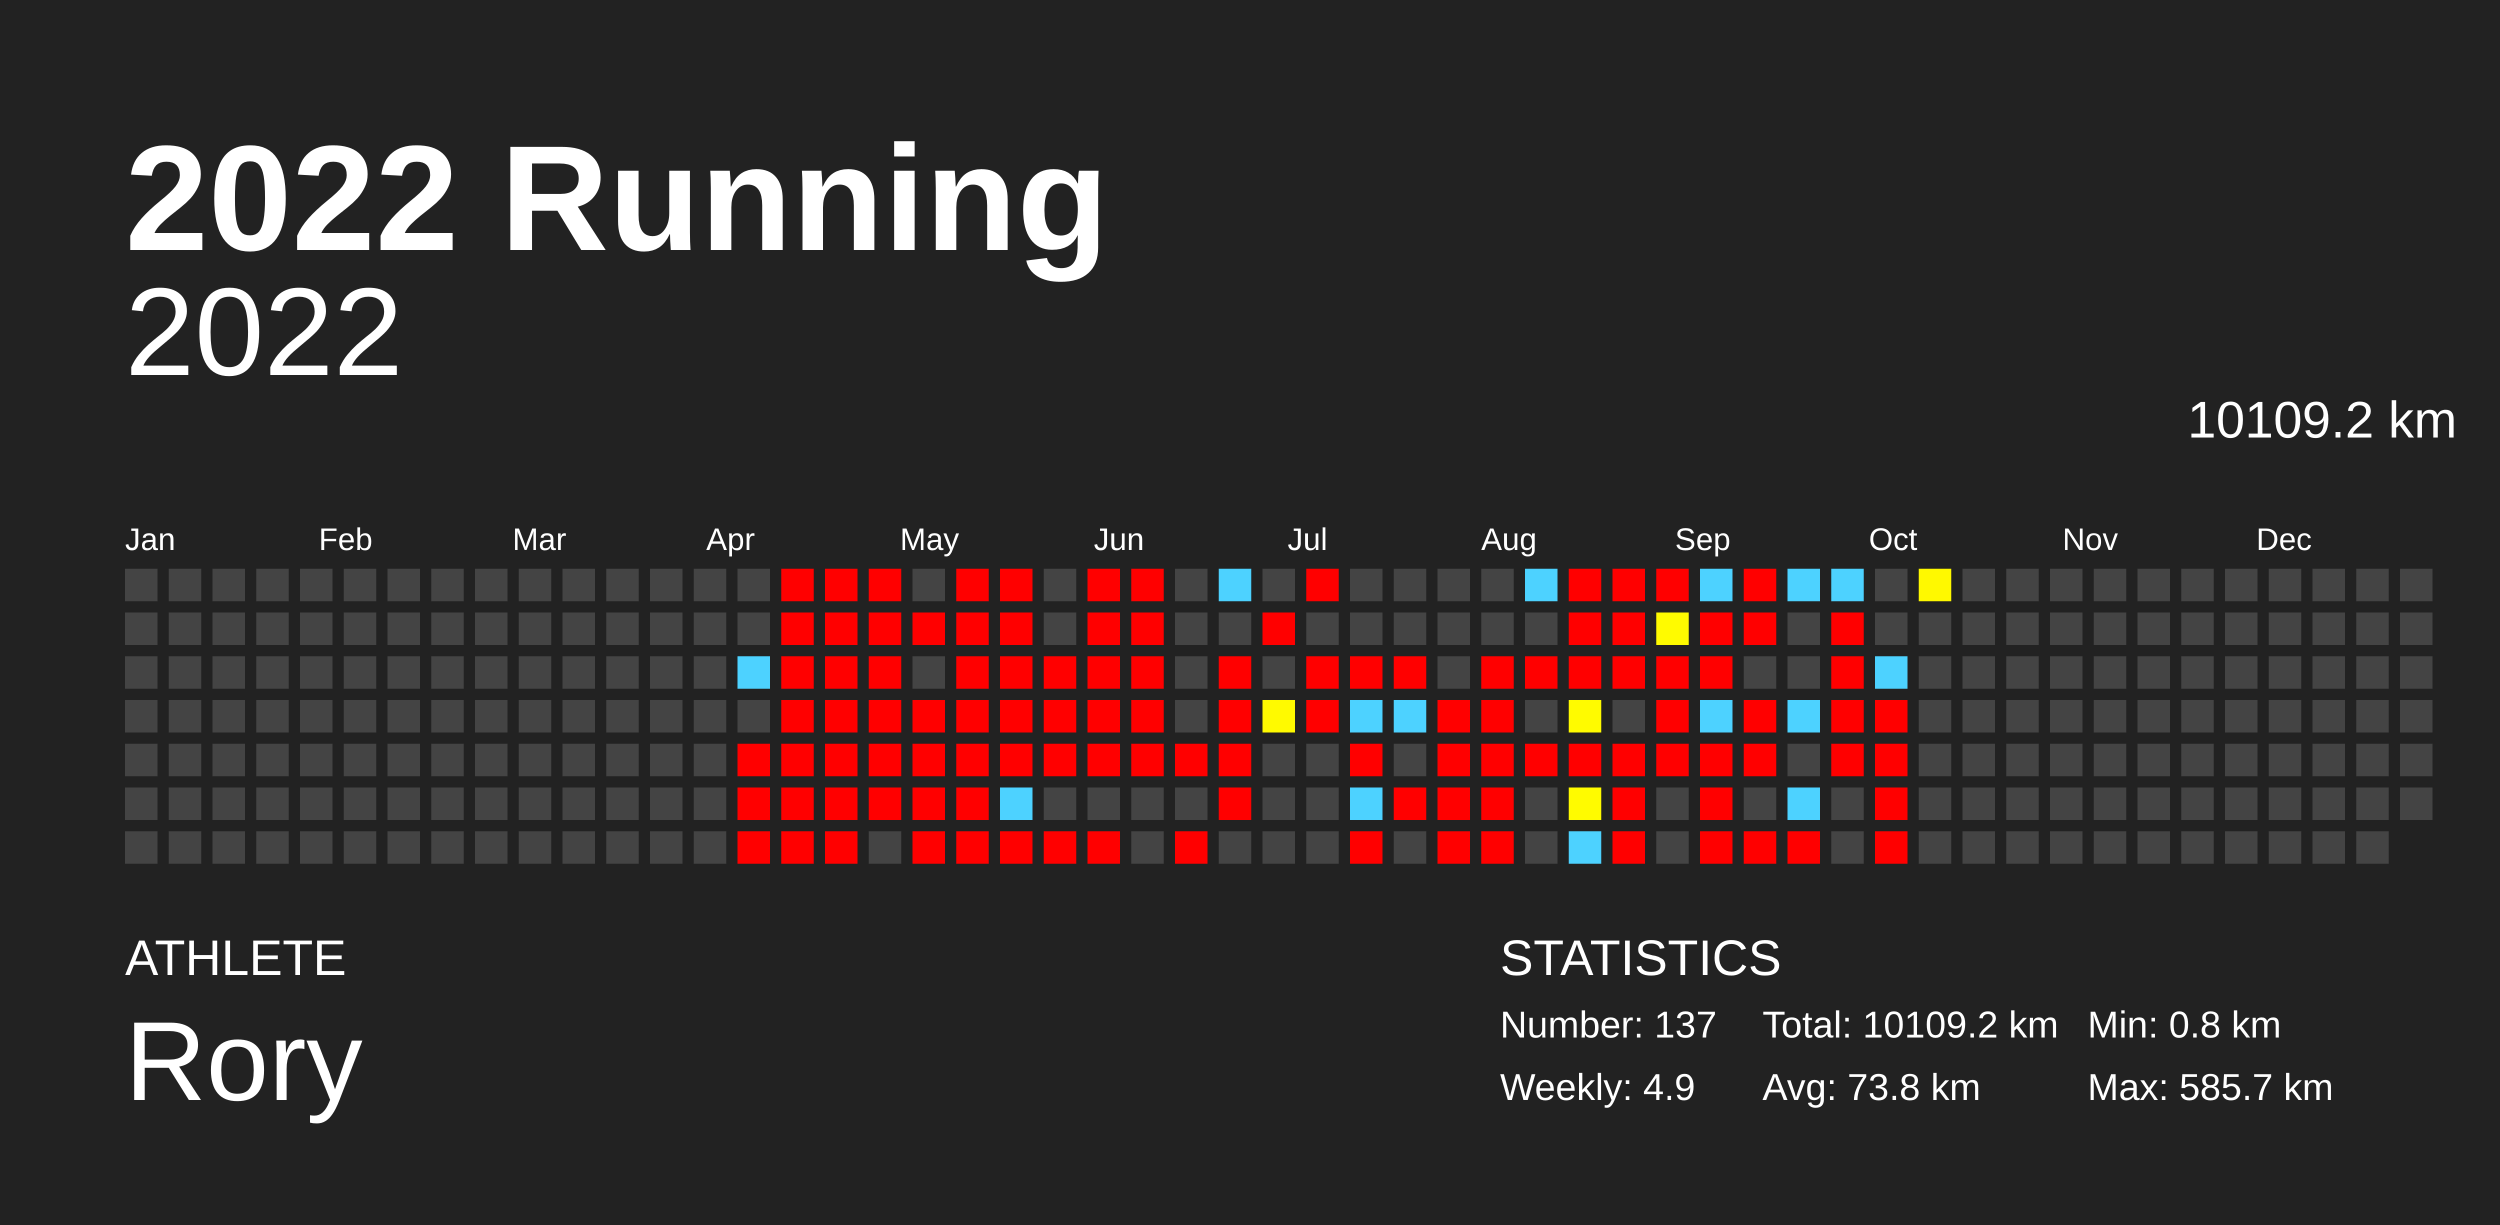
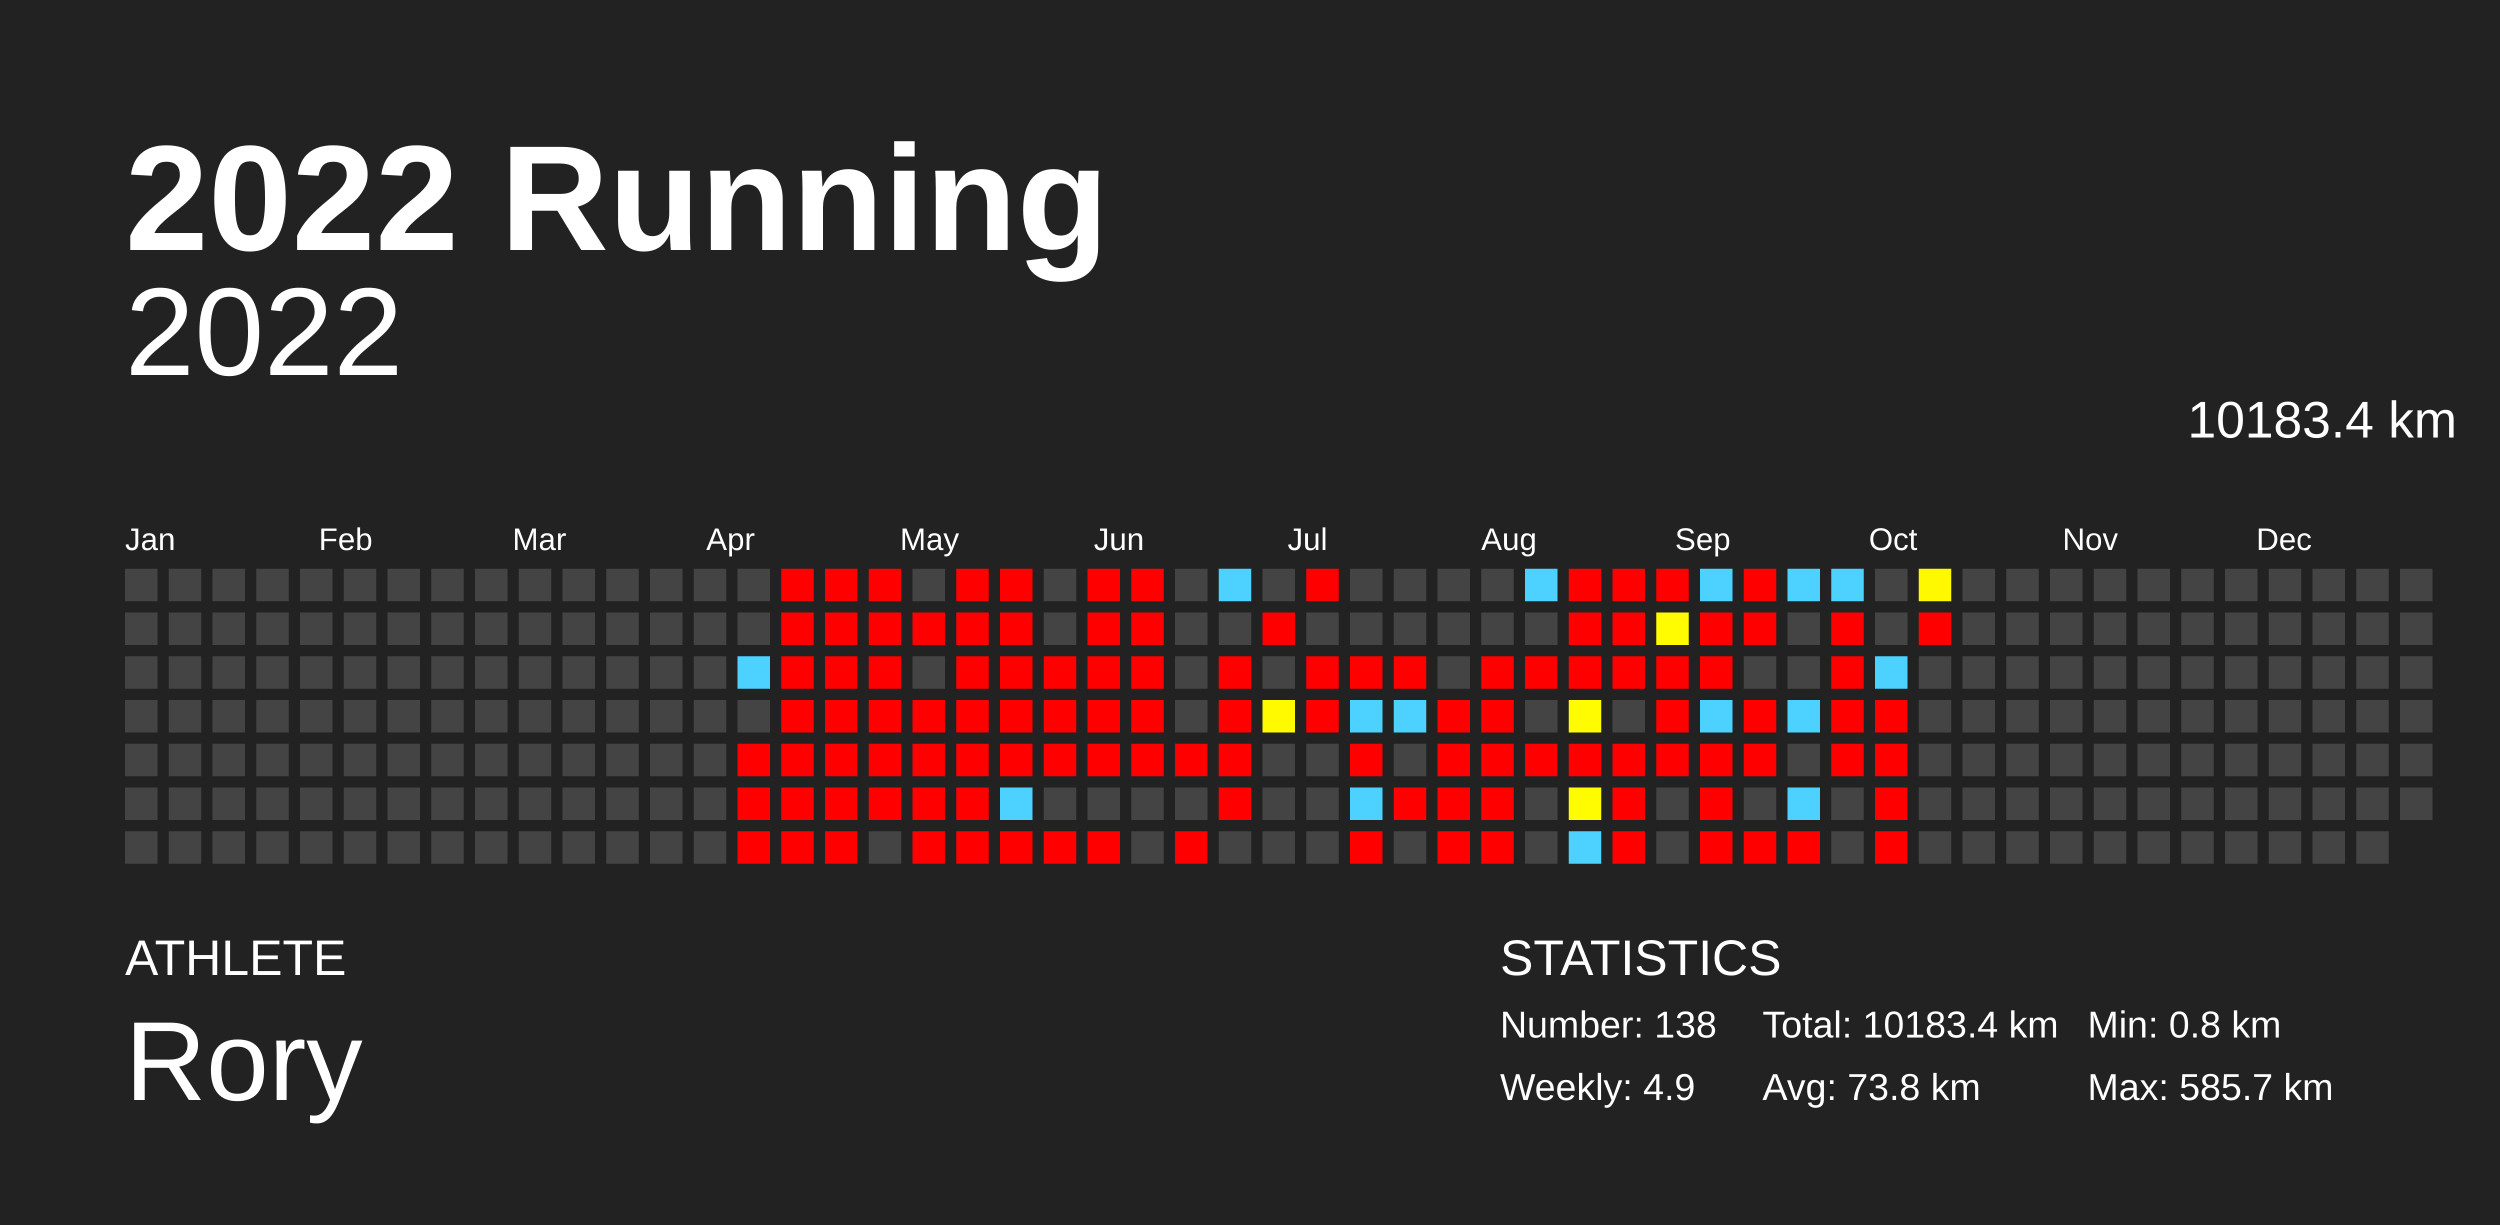
<svg xmlns="http://www.w3.org/2000/svg" baseProfile="full" height="98mm" version="1.1" viewBox="0,0,200,98" width="200mm">
  <defs />
  <rect fill="#222222" height="98" width="200" x="0" y="0" />
  <text fill="#FFFFFF" style="font-size:12px; font-family:Arial; font-weight:bold;" x="10" y="20">2022 Running</text>
  <text fill="#FFFFFF" style="font-size:4px; font-family:Arial" x="10" y="78">ATHLETE</text>
  <text fill="#FFFFFF" style="font-size:9px; font-family:Arial" x="10" y="88">Rory</text>
  <text fill="#FFFFFF" style="font-size:4px; font-family:Arial" x="120" y="78">STATISTICS</text>
-   <text fill="#FFFFFF" style="font-size:3px; font-family:Arial" x="120" y="83">Number: 137</text>
+   <text fill="#FFFFFF" style="font-size:3px; font-family:Arial" x="120" y="83">Number: 138</text>
  <text fill="#FFFFFF" style="font-size:3px; font-family:Arial" x="120" y="88">Weekly: 4.9</text>
-   <text fill="#FFFFFF" style="font-size:3px; font-family:Arial" x="141" y="83">Total: 10109.2 km</text>
+   <text fill="#FFFFFF" style="font-size:3px; font-family:Arial" x="141" y="83">Total: 10183.4 km</text>
  <text fill="#FFFFFF" style="font-size:3px; font-family:Arial" x="141" y="88">Avg: 73.8 km</text>
  <text fill="#FFFFFF" style="font-size:3px; font-family:Arial" x="167" y="83">Min: 0.8 km</text>
  <text fill="#FFFFFF" style="font-size:3px; font-family:Arial" x="167" y="88">Max: 585.7 km</text>
  <text alignment-baseline="hanging" fill="#FFFFFF" style="font-size:10.0px; font-family:Arial;" x="10" y="30">2022</text>
-   <text alignment-baseline="hanging" fill="#FFFFFF" style="font-size:4.125px; font-family:Arial;" x="175" y="35">10109.2 km</text>
+   <text alignment-baseline="hanging" fill="#FFFFFF" style="font-size:4.125px; font-family:Arial;" x="175" y="35">10183.4 km</text>
  <text fill="#FFFFFF" style="font-size:2.5px; font-family:Arial" x="10.0" y="44">Jan</text>
  <text fill="#FFFFFF" style="font-size:2.5px; font-family:Arial" x="25.5" y="44">Feb</text>
  <text fill="#FFFFFF" style="font-size:2.5px; font-family:Arial" x="41.0" y="44">Mar</text>
  <text fill="#FFFFFF" style="font-size:2.5px; font-family:Arial" x="56.5" y="44">Apr</text>
  <text fill="#FFFFFF" style="font-size:2.5px; font-family:Arial" x="72.0" y="44">May</text>
  <text fill="#FFFFFF" style="font-size:2.5px; font-family:Arial" x="87.5" y="44">Jun</text>
  <text fill="#FFFFFF" style="font-size:2.5px; font-family:Arial" x="103.0" y="44">Jul</text>
  <text fill="#FFFFFF" style="font-size:2.5px; font-family:Arial" x="118.5" y="44">Aug</text>
  <text fill="#FFFFFF" style="font-size:2.5px; font-family:Arial" x="134.0" y="44">Sep</text>
  <text fill="#FFFFFF" style="font-size:2.5px; font-family:Arial" x="149.5" y="44">Oct</text>
  <text fill="#FFFFFF" style="font-size:2.5px; font-family:Arial" x="165.0" y="44">Nov</text>
  <text fill="#FFFFFF" style="font-size:2.5px; font-family:Arial" x="180.5" y="44">Dec</text>
  <rect fill="#444444" height="2.6" width="2.6" x="10.0" y="45.5" />
  <rect fill="#444444" height="2.6" width="2.6" x="10.0" y="49.0" />
  <rect fill="#444444" height="2.6" width="2.6" x="10.0" y="52.5" />
  <rect fill="#444444" height="2.6" width="2.6" x="10.0" y="56.0" />
  <rect fill="#444444" height="2.6" width="2.6" x="10.0" y="59.5" />
  <rect fill="#444444" height="2.6" width="2.6" x="10.0" y="63.0" />
  <rect fill="#444444" height="2.6" width="2.6" x="10.0" y="66.5" />
  <rect fill="#444444" height="2.6" width="2.6" x="13.5" y="45.5" />
  <rect fill="#444444" height="2.6" width="2.6" x="13.5" y="49.0" />
  <rect fill="#444444" height="2.6" width="2.6" x="13.5" y="52.5" />
  <rect fill="#444444" height="2.6" width="2.6" x="13.5" y="56.0" />
  <rect fill="#444444" height="2.6" width="2.6" x="13.5" y="59.5" />
  <rect fill="#444444" height="2.6" width="2.6" x="13.5" y="63.0" />
  <rect fill="#444444" height="2.6" width="2.6" x="13.5" y="66.5" />
  <rect fill="#444444" height="2.6" width="2.6" x="17.0" y="45.5" />
  <rect fill="#444444" height="2.6" width="2.6" x="17.0" y="49.0" />
  <rect fill="#444444" height="2.6" width="2.6" x="17.0" y="52.5" />
  <rect fill="#444444" height="2.6" width="2.6" x="17.0" y="56.0" />
  <rect fill="#444444" height="2.6" width="2.6" x="17.0" y="59.5" />
  <rect fill="#444444" height="2.6" width="2.6" x="17.0" y="63.0" />
  <rect fill="#444444" height="2.6" width="2.6" x="17.0" y="66.5" />
  <rect fill="#444444" height="2.6" width="2.6" x="20.5" y="45.5" />
  <rect fill="#444444" height="2.6" width="2.6" x="20.5" y="49.0" />
  <rect fill="#444444" height="2.6" width="2.6" x="20.5" y="52.5" />
  <rect fill="#444444" height="2.6" width="2.6" x="20.5" y="56.0" />
  <rect fill="#444444" height="2.6" width="2.6" x="20.5" y="59.5" />
  <rect fill="#444444" height="2.6" width="2.6" x="20.5" y="63.0" />
  <rect fill="#444444" height="2.6" width="2.6" x="20.5" y="66.5" />
  <rect fill="#444444" height="2.6" width="2.6" x="24.0" y="45.5" />
  <rect fill="#444444" height="2.6" width="2.6" x="24.0" y="49.0" />
  <rect fill="#444444" height="2.6" width="2.6" x="24.0" y="52.5" />
  <rect fill="#444444" height="2.6" width="2.6" x="24.0" y="56.0" />
  <rect fill="#444444" height="2.6" width="2.6" x="24.0" y="59.5" />
  <rect fill="#444444" height="2.6" width="2.6" x="24.0" y="63.0" />
  <rect fill="#444444" height="2.6" width="2.6" x="24.0" y="66.5" />
  <rect fill="#444444" height="2.6" width="2.6" x="27.5" y="45.5" />
  <rect fill="#444444" height="2.6" width="2.6" x="27.5" y="49.0" />
  <rect fill="#444444" height="2.6" width="2.6" x="27.5" y="52.5" />
  <rect fill="#444444" height="2.6" width="2.6" x="27.5" y="56.0" />
  <rect fill="#444444" height="2.6" width="2.6" x="27.5" y="59.5" />
  <rect fill="#444444" height="2.6" width="2.6" x="27.5" y="63.0" />
  <rect fill="#444444" height="2.6" width="2.6" x="27.5" y="66.5" />
  <rect fill="#444444" height="2.6" width="2.6" x="31.0" y="45.5" />
  <rect fill="#444444" height="2.6" width="2.6" x="31.0" y="49.0" />
  <rect fill="#444444" height="2.6" width="2.6" x="31.0" y="52.5" />
  <rect fill="#444444" height="2.6" width="2.6" x="31.0" y="56.0" />
  <rect fill="#444444" height="2.6" width="2.6" x="31.0" y="59.5" />
  <rect fill="#444444" height="2.6" width="2.6" x="31.0" y="63.0" />
  <rect fill="#444444" height="2.6" width="2.6" x="31.0" y="66.5" />
  <rect fill="#444444" height="2.6" width="2.6" x="34.5" y="45.5" />
  <rect fill="#444444" height="2.6" width="2.6" x="34.5" y="49.0" />
  <rect fill="#444444" height="2.6" width="2.6" x="34.5" y="52.5" />
  <rect fill="#444444" height="2.6" width="2.6" x="34.5" y="56.0" />
  <rect fill="#444444" height="2.6" width="2.6" x="34.5" y="59.5" />
  <rect fill="#444444" height="2.6" width="2.6" x="34.5" y="63.0" />
  <rect fill="#444444" height="2.6" width="2.6" x="34.5" y="66.5" />
  <rect fill="#444444" height="2.6" width="2.6" x="38.0" y="45.5" />
  <rect fill="#444444" height="2.6" width="2.6" x="38.0" y="49.0" />
  <rect fill="#444444" height="2.6" width="2.6" x="38.0" y="52.5" />
  <rect fill="#444444" height="2.6" width="2.6" x="38.0" y="56.0" />
  <rect fill="#444444" height="2.6" width="2.6" x="38.0" y="59.5" />
  <rect fill="#444444" height="2.6" width="2.6" x="38.0" y="63.0" />
  <rect fill="#444444" height="2.6" width="2.6" x="38.0" y="66.5" />
  <rect fill="#444444" height="2.6" width="2.6" x="41.5" y="45.5" />
  <rect fill="#444444" height="2.6" width="2.6" x="41.5" y="49.0" />
  <rect fill="#444444" height="2.6" width="2.6" x="41.5" y="52.5" />
  <rect fill="#444444" height="2.6" width="2.6" x="41.5" y="56.0" />
  <rect fill="#444444" height="2.6" width="2.6" x="41.5" y="59.5" />
  <rect fill="#444444" height="2.6" width="2.6" x="41.5" y="63.0" />
  <rect fill="#444444" height="2.6" width="2.6" x="41.5" y="66.5" />
  <rect fill="#444444" height="2.6" width="2.6" x="45.0" y="45.5" />
  <rect fill="#444444" height="2.6" width="2.6" x="45.0" y="49.0" />
  <rect fill="#444444" height="2.6" width="2.6" x="45.0" y="52.5" />
  <rect fill="#444444" height="2.6" width="2.6" x="45.0" y="56.0" />
  <rect fill="#444444" height="2.6" width="2.6" x="45.0" y="59.5" />
  <rect fill="#444444" height="2.6" width="2.6" x="45.0" y="63.0" />
  <rect fill="#444444" height="2.6" width="2.6" x="45.0" y="66.5" />
  <rect fill="#444444" height="2.6" width="2.6" x="48.5" y="45.5" />
  <rect fill="#444444" height="2.6" width="2.6" x="48.5" y="49.0" />
  <rect fill="#444444" height="2.6" width="2.6" x="48.5" y="52.5" />
  <rect fill="#444444" height="2.6" width="2.6" x="48.5" y="56.0" />
  <rect fill="#444444" height="2.6" width="2.6" x="48.5" y="59.5" />
  <rect fill="#444444" height="2.6" width="2.6" x="48.5" y="63.0" />
  <rect fill="#444444" height="2.6" width="2.6" x="48.5" y="66.5" />
  <rect fill="#444444" height="2.6" width="2.6" x="52.0" y="45.5" />
  <rect fill="#444444" height="2.6" width="2.6" x="52.0" y="49.0" />
  <rect fill="#444444" height="2.6" width="2.6" x="52.0" y="52.5" />
  <rect fill="#444444" height="2.6" width="2.6" x="52.0" y="56.0" />
  <rect fill="#444444" height="2.6" width="2.6" x="52.0" y="59.5" />
  <rect fill="#444444" height="2.6" width="2.6" x="52.0" y="63.0" />
  <rect fill="#444444" height="2.6" width="2.6" x="52.0" y="66.5" />
  <rect fill="#444444" height="2.6" width="2.6" x="55.5" y="45.5" />
  <rect fill="#444444" height="2.6" width="2.6" x="55.5" y="49.0" />
  <rect fill="#444444" height="2.6" width="2.6" x="55.5" y="52.5" />
  <rect fill="#444444" height="2.6" width="2.6" x="55.5" y="56.0" />
  <rect fill="#444444" height="2.6" width="2.6" x="55.5" y="59.5" />
  <rect fill="#444444" height="2.6" width="2.6" x="55.5" y="63.0" />
  <rect fill="#444444" height="2.6" width="2.6" x="55.5" y="66.5" />
  <rect fill="#444444" height="2.6" width="2.6" x="59.0" y="45.5" />
  <rect fill="#444444" height="2.6" width="2.6" x="59.0" y="49.0" />
  <rect fill="#4dd2ff" height="2.6" width="2.6" x="59.0" y="52.5" />
  <rect fill="#444444" height="2.6" width="2.6" x="59.0" y="56.0" />
  <rect fill="red" height="2.6" width="2.6" x="59.0" y="59.5" />
  <rect fill="red" height="2.6" width="2.6" x="59.0" y="63.0" />
  <rect fill="red" height="2.6" width="2.6" x="59.0" y="66.5" />
  <rect fill="red" height="2.6" width="2.6" x="62.5" y="45.5" />
  <rect fill="red" height="2.6" width="2.6" x="62.5" y="49.0" />
  <rect fill="red" height="2.6" width="2.6" x="62.5" y="52.5" />
  <rect fill="red" height="2.6" width="2.6" x="62.5" y="56.0" />
  <rect fill="red" height="2.6" width="2.6" x="62.5" y="59.5" />
  <rect fill="red" height="2.6" width="2.6" x="62.5" y="63.0" />
  <rect fill="red" height="2.6" width="2.6" x="62.5" y="66.5" />
  <rect fill="red" height="2.6" width="2.6" x="66.0" y="45.5" />
  <rect fill="red" height="2.6" width="2.6" x="66.0" y="49.0" />
  <rect fill="red" height="2.6" width="2.6" x="66.0" y="52.5" />
  <rect fill="red" height="2.6" width="2.6" x="66.0" y="56.0" />
  <rect fill="red" height="2.6" width="2.6" x="66.0" y="59.5" />
  <rect fill="red" height="2.6" width="2.6" x="66.0" y="63.0" />
  <rect fill="red" height="2.6" width="2.6" x="66.0" y="66.5" />
  <rect fill="red" height="2.6" width="2.6" x="69.5" y="45.5" />
  <rect fill="red" height="2.6" width="2.6" x="69.5" y="49.0" />
  <rect fill="red" height="2.6" width="2.6" x="69.5" y="52.5" />
  <rect fill="red" height="2.6" width="2.6" x="69.5" y="56.0" />
  <rect fill="red" height="2.6" width="2.6" x="69.5" y="59.5" />
  <rect fill="red" height="2.6" width="2.6" x="69.5" y="63.0" />
  <rect fill="#444444" height="2.6" width="2.6" x="69.5" y="66.5" />
  <rect fill="#444444" height="2.6" width="2.6" x="73.0" y="45.5" />
  <rect fill="red" height="2.6" width="2.6" x="73.0" y="49.0" />
  <rect fill="#444444" height="2.6" width="2.6" x="73.0" y="52.5" />
  <rect fill="red" height="2.6" width="2.6" x="73.0" y="56.0" />
  <rect fill="red" height="2.6" width="2.6" x="73.0" y="59.5" />
  <rect fill="red" height="2.6" width="2.6" x="73.0" y="63.0" />
  <rect fill="red" height="2.6" width="2.6" x="73.0" y="66.5" />
  <rect fill="red" height="2.6" width="2.6" x="76.5" y="45.5" />
  <rect fill="red" height="2.6" width="2.6" x="76.5" y="49.0" />
  <rect fill="red" height="2.6" width="2.6" x="76.5" y="52.5" />
  <rect fill="red" height="2.6" width="2.6" x="76.5" y="56.0" />
  <rect fill="red" height="2.6" width="2.6" x="76.5" y="59.5" />
  <rect fill="red" height="2.6" width="2.6" x="76.5" y="63.0" />
  <rect fill="red" height="2.6" width="2.6" x="76.5" y="66.5" />
  <rect fill="red" height="2.6" width="2.6" x="80.0" y="45.5" />
  <rect fill="red" height="2.6" width="2.6" x="80.0" y="49.0" />
  <rect fill="red" height="2.6" width="2.6" x="80.0" y="52.5" />
  <rect fill="red" height="2.6" width="2.6" x="80.0" y="56.0" />
  <rect fill="red" height="2.6" width="2.6" x="80.0" y="59.5" />
  <rect fill="#4dd2ff" height="2.6" width="2.6" x="80.0" y="63.0" />
  <rect fill="red" height="2.6" width="2.6" x="80.0" y="66.5" />
  <rect fill="#444444" height="2.6" width="2.6" x="83.5" y="45.5" />
  <rect fill="#444444" height="2.6" width="2.6" x="83.5" y="49.0" />
  <rect fill="red" height="2.6" width="2.6" x="83.5" y="52.5" />
  <rect fill="red" height="2.6" width="2.6" x="83.5" y="56.0" />
  <rect fill="red" height="2.6" width="2.6" x="83.5" y="59.5" />
  <rect fill="#444444" height="2.6" width="2.6" x="83.5" y="63.0" />
  <rect fill="red" height="2.6" width="2.6" x="83.5" y="66.5" />
  <rect fill="red" height="2.6" width="2.6" x="87.0" y="45.5" />
  <rect fill="red" height="2.6" width="2.6" x="87.0" y="49.0" />
  <rect fill="red" height="2.6" width="2.6" x="87.0" y="52.5" />
  <rect fill="red" height="2.6" width="2.6" x="87.0" y="56.0" />
  <rect fill="red" height="2.6" width="2.6" x="87.0" y="59.5" />
  <rect fill="#444444" height="2.6" width="2.6" x="87.0" y="63.0" />
  <rect fill="red" height="2.6" width="2.6" x="87.0" y="66.5" />
  <rect fill="red" height="2.6" width="2.6" x="90.5" y="45.5" />
  <rect fill="red" height="2.6" width="2.6" x="90.5" y="49.0" />
  <rect fill="red" height="2.6" width="2.6" x="90.5" y="52.5" />
  <rect fill="red" height="2.6" width="2.6" x="90.5" y="56.0" />
  <rect fill="red" height="2.6" width="2.6" x="90.5" y="59.5" />
  <rect fill="#444444" height="2.6" width="2.6" x="90.5" y="63.0" />
  <rect fill="#444444" height="2.6" width="2.6" x="90.5" y="66.5" />
  <rect fill="#444444" height="2.6" width="2.6" x="94.0" y="45.5" />
  <rect fill="#444444" height="2.6" width="2.6" x="94.0" y="49.0" />
  <rect fill="#444444" height="2.6" width="2.6" x="94.0" y="52.5" />
  <rect fill="#444444" height="2.6" width="2.6" x="94.0" y="56.0" />
  <rect fill="red" height="2.6" width="2.6" x="94.0" y="59.5" />
  <rect fill="#444444" height="2.6" width="2.6" x="94.0" y="63.0" />
  <rect fill="red" height="2.6" width="2.6" x="94.0" y="66.5" />
  <rect fill="#4dd2ff" height="2.6" width="2.6" x="97.5" y="45.5" />
  <rect fill="#444444" height="2.6" width="2.6" x="97.5" y="49.0" />
  <rect fill="red" height="2.6" width="2.6" x="97.5" y="52.5" />
  <rect fill="red" height="2.6" width="2.6" x="97.5" y="56.0" />
  <rect fill="red" height="2.6" width="2.6" x="97.5" y="59.5" />
  <rect fill="red" height="2.6" width="2.6" x="97.5" y="63.0" />
  <rect fill="#444444" height="2.6" width="2.6" x="97.5" y="66.5" />
  <rect fill="#444444" height="2.6" width="2.6" x="101.0" y="45.5" />
  <rect fill="red" height="2.6" width="2.6" x="101.0" y="49.0" />
  <rect fill="#444444" height="2.6" width="2.6" x="101.0" y="52.5" />
  <rect fill="#fffa00" height="2.6" width="2.6" x="101.0" y="56.0" />
  <rect fill="#444444" height="2.6" width="2.6" x="101.0" y="59.5" />
  <rect fill="#444444" height="2.6" width="2.6" x="101.0" y="63.0" />
  <rect fill="#444444" height="2.6" width="2.6" x="101.0" y="66.5" />
  <rect fill="red" height="2.6" width="2.6" x="104.5" y="45.5" />
  <rect fill="#444444" height="2.6" width="2.6" x="104.5" y="49.0" />
  <rect fill="red" height="2.6" width="2.6" x="104.5" y="52.5" />
  <rect fill="red" height="2.6" width="2.6" x="104.5" y="56.0" />
  <rect fill="#444444" height="2.6" width="2.6" x="104.5" y="59.5" />
  <rect fill="#444444" height="2.6" width="2.6" x="104.5" y="63.0" />
  <rect fill="#444444" height="2.6" width="2.6" x="104.5" y="66.5" />
  <rect fill="#444444" height="2.6" width="2.6" x="108.0" y="45.5" />
  <rect fill="#444444" height="2.6" width="2.6" x="108.0" y="49.0" />
  <rect fill="red" height="2.6" width="2.6" x="108.0" y="52.5" />
  <rect fill="#4dd2ff" height="2.6" width="2.6" x="108.0" y="56.0" />
  <rect fill="red" height="2.6" width="2.6" x="108.0" y="59.5" />
  <rect fill="#4dd2ff" height="2.6" width="2.6" x="108.0" y="63.0" />
  <rect fill="red" height="2.6" width="2.6" x="108.0" y="66.5" />
  <rect fill="#444444" height="2.6" width="2.6" x="111.5" y="45.5" />
  <rect fill="#444444" height="2.6" width="2.6" x="111.5" y="49.0" />
  <rect fill="red" height="2.6" width="2.6" x="111.5" y="52.5" />
  <rect fill="#4dd2ff" height="2.6" width="2.6" x="111.5" y="56.0" />
  <rect fill="#444444" height="2.6" width="2.6" x="111.5" y="59.5" />
  <rect fill="red" height="2.6" width="2.6" x="111.5" y="63.0" />
  <rect fill="#444444" height="2.6" width="2.6" x="111.5" y="66.5" />
  <rect fill="#444444" height="2.6" width="2.6" x="115.0" y="45.5" />
  <rect fill="#444444" height="2.6" width="2.6" x="115.0" y="49.0" />
  <rect fill="#444444" height="2.6" width="2.6" x="115.0" y="52.5" />
  <rect fill="red" height="2.6" width="2.6" x="115.0" y="56.0" />
  <rect fill="red" height="2.6" width="2.6" x="115.0" y="59.5" />
  <rect fill="red" height="2.6" width="2.6" x="115.0" y="63.0" />
  <rect fill="red" height="2.6" width="2.6" x="115.0" y="66.5" />
  <rect fill="#444444" height="2.6" width="2.6" x="118.5" y="45.5" />
  <rect fill="#444444" height="2.6" width="2.6" x="118.5" y="49.0" />
  <rect fill="red" height="2.6" width="2.6" x="118.5" y="52.5" />
  <rect fill="red" height="2.6" width="2.6" x="118.5" y="56.0" />
  <rect fill="red" height="2.6" width="2.6" x="118.5" y="59.5" />
  <rect fill="red" height="2.6" width="2.6" x="118.5" y="63.0" />
  <rect fill="red" height="2.6" width="2.6" x="118.5" y="66.5" />
  <rect fill="#4dd2ff" height="2.6" width="2.6" x="122.0" y="45.5" />
  <rect fill="#444444" height="2.6" width="2.6" x="122.0" y="49.0" />
  <rect fill="red" height="2.6" width="2.6" x="122.0" y="52.5" />
  <rect fill="#444444" height="2.6" width="2.6" x="122.0" y="56.0" />
  <rect fill="red" height="2.6" width="2.6" x="122.0" y="59.5" />
  <rect fill="#444444" height="2.6" width="2.6" x="122.0" y="63.0" />
  <rect fill="#444444" height="2.6" width="2.6" x="122.0" y="66.5" />
  <rect fill="red" height="2.6" width="2.6" x="125.5" y="45.5" />
  <rect fill="red" height="2.6" width="2.6" x="125.5" y="49.0" />
  <rect fill="red" height="2.6" width="2.6" x="125.5" y="52.5" />
  <rect fill="#fffb00" height="2.6" width="2.6" x="125.5" y="56.0" />
  <rect fill="red" height="2.6" width="2.6" x="125.5" y="59.5" />
  <rect fill="#fffb00" height="2.6" width="2.6" x="125.5" y="63.0" />
  <rect fill="#4dd2ff" height="2.6" width="2.6" x="125.5" y="66.5" />
  <rect fill="red" height="2.6" width="2.6" x="129.0" y="45.5" />
  <rect fill="red" height="2.6" width="2.6" x="129.0" y="49.0" />
  <rect fill="red" height="2.6" width="2.6" x="129.0" y="52.5" />
  <rect fill="#444444" height="2.6" width="2.6" x="129.0" y="56.0" />
  <rect fill="red" height="2.6" width="2.6" x="129.0" y="59.5" />
  <rect fill="red" height="2.6" width="2.6" x="129.0" y="63.0" />
  <rect fill="red" height="2.6" width="2.6" x="129.0" y="66.5" />
  <rect fill="red" height="2.6" width="2.6" x="132.5" y="45.5" />
  <rect fill="#fffb00" height="2.6" width="2.6" x="132.5" y="49.0" />
  <rect fill="red" height="2.6" width="2.6" x="132.5" y="52.5" />
  <rect fill="red" height="2.6" width="2.6" x="132.5" y="56.0" />
  <rect fill="red" height="2.6" width="2.6" x="132.5" y="59.5" />
  <rect fill="#444444" height="2.6" width="2.6" x="132.5" y="63.0" />
  <rect fill="#444444" height="2.6" width="2.6" x="132.5" y="66.5" />
  <rect fill="#4dd2ff" height="2.6" width="2.6" x="136.0" y="45.5" />
  <rect fill="red" height="2.6" width="2.6" x="136.0" y="49.0" />
  <rect fill="red" height="2.6" width="2.6" x="136.0" y="52.5" />
  <rect fill="#4dd2ff" height="2.6" width="2.6" x="136.0" y="56.0" />
  <rect fill="red" height="2.6" width="2.6" x="136.0" y="59.5" />
  <rect fill="red" height="2.6" width="2.6" x="136.0" y="63.0" />
  <rect fill="red" height="2.6" width="2.6" x="136.0" y="66.5" />
  <rect fill="red" height="2.6" width="2.6" x="139.5" y="45.5" />
  <rect fill="red" height="2.6" width="2.6" x="139.5" y="49.0" />
  <rect fill="#444444" height="2.6" width="2.6" x="139.5" y="52.5" />
  <rect fill="red" height="2.6" width="2.6" x="139.5" y="56.0" />
  <rect fill="red" height="2.6" width="2.6" x="139.5" y="59.5" />
  <rect fill="#444444" height="2.6" width="2.6" x="139.5" y="63.0" />
  <rect fill="red" height="2.6" width="2.6" x="139.5" y="66.5" />
  <rect fill="#4dd2ff" height="2.6" width="2.6" x="143.0" y="45.5" />
  <rect fill="#444444" height="2.6" width="2.6" x="143.0" y="49.0" />
  <rect fill="#444444" height="2.6" width="2.6" x="143.0" y="52.5" />
  <rect fill="#4dd2ff" height="2.6" width="2.6" x="143.0" y="56.0" />
  <rect fill="#444444" height="2.6" width="2.6" x="143.0" y="59.5" />
  <rect fill="#4dd2ff" height="2.6" width="2.6" x="143.0" y="63.0" />
  <rect fill="red" height="2.6" width="2.6" x="143.0" y="66.5" />
  <rect fill="#4dd2ff" height="2.6" width="2.6" x="146.5" y="45.5" />
  <rect fill="red" height="2.6" width="2.6" x="146.5" y="49.0" />
  <rect fill="red" height="2.6" width="2.6" x="146.5" y="52.5" />
  <rect fill="red" height="2.6" width="2.6" x="146.5" y="56.0" />
  <rect fill="red" height="2.6" width="2.6" x="146.5" y="59.5" />
  <rect fill="#444444" height="2.6" width="2.6" x="146.5" y="63.0" />
  <rect fill="#444444" height="2.6" width="2.6" x="146.5" y="66.5" />
  <rect fill="#444444" height="2.6" width="2.6" x="150.0" y="45.5" />
  <rect fill="#444444" height="2.6" width="2.6" x="150.0" y="49.0" />
  <rect fill="#4dd2ff" height="2.6" width="2.6" x="150.0" y="52.5" />
  <rect fill="red" height="2.6" width="2.6" x="150.0" y="56.0" />
  <rect fill="red" height="2.6" width="2.6" x="150.0" y="59.5" />
  <rect fill="red" height="2.6" width="2.6" x="150.0" y="63.0" />
  <rect fill="red" height="2.6" width="2.6" x="150.0" y="66.5" />
  <rect fill="#fff900" height="2.6" width="2.6" x="153.5" y="45.5" />
-   <rect fill="#444444" height="2.6" width="2.6" x="153.5" y="49.0" />
+   <rect fill="red" height="2.6" width="2.6" x="153.5" y="49.0" />
  <rect fill="#444444" height="2.6" width="2.6" x="153.5" y="52.5" />
  <rect fill="#444444" height="2.6" width="2.6" x="153.5" y="56.0" />
  <rect fill="#444444" height="2.6" width="2.6" x="153.5" y="59.5" />
  <rect fill="#444444" height="2.6" width="2.6" x="153.5" y="63.0" />
  <rect fill="#444444" height="2.6" width="2.6" x="153.5" y="66.5" />
  <rect fill="#444444" height="2.6" width="2.6" x="157.0" y="45.5" />
  <rect fill="#444444" height="2.6" width="2.6" x="157.0" y="49.0" />
  <rect fill="#444444" height="2.6" width="2.6" x="157.0" y="52.5" />
  <rect fill="#444444" height="2.6" width="2.6" x="157.0" y="56.0" />
  <rect fill="#444444" height="2.6" width="2.6" x="157.0" y="59.5" />
  <rect fill="#444444" height="2.6" width="2.6" x="157.0" y="63.0" />
  <rect fill="#444444" height="2.6" width="2.6" x="157.0" y="66.5" />
  <rect fill="#444444" height="2.6" width="2.6" x="160.5" y="45.5" />
  <rect fill="#444444" height="2.6" width="2.6" x="160.5" y="49.0" />
  <rect fill="#444444" height="2.6" width="2.6" x="160.5" y="52.5" />
  <rect fill="#444444" height="2.6" width="2.6" x="160.5" y="56.0" />
  <rect fill="#444444" height="2.6" width="2.6" x="160.5" y="59.5" />
  <rect fill="#444444" height="2.6" width="2.6" x="160.5" y="63.0" />
  <rect fill="#444444" height="2.6" width="2.6" x="160.5" y="66.5" />
  <rect fill="#444444" height="2.6" width="2.6" x="164.0" y="45.5" />
  <rect fill="#444444" height="2.6" width="2.6" x="164.0" y="49.0" />
  <rect fill="#444444" height="2.6" width="2.6" x="164.0" y="52.5" />
  <rect fill="#444444" height="2.6" width="2.6" x="164.0" y="56.0" />
  <rect fill="#444444" height="2.6" width="2.6" x="164.0" y="59.5" />
  <rect fill="#444444" height="2.6" width="2.6" x="164.0" y="63.0" />
  <rect fill="#444444" height="2.6" width="2.6" x="164.0" y="66.5" />
  <rect fill="#444444" height="2.6" width="2.6" x="167.5" y="45.5" />
  <rect fill="#444444" height="2.6" width="2.6" x="167.5" y="49.0" />
  <rect fill="#444444" height="2.6" width="2.6" x="167.5" y="52.5" />
  <rect fill="#444444" height="2.6" width="2.6" x="167.5" y="56.0" />
  <rect fill="#444444" height="2.6" width="2.6" x="167.5" y="59.5" />
  <rect fill="#444444" height="2.6" width="2.6" x="167.5" y="63.0" />
  <rect fill="#444444" height="2.6" width="2.6" x="167.5" y="66.5" />
  <rect fill="#444444" height="2.6" width="2.6" x="171.0" y="45.5" />
  <rect fill="#444444" height="2.6" width="2.6" x="171.0" y="49.0" />
  <rect fill="#444444" height="2.6" width="2.6" x="171.0" y="52.5" />
  <rect fill="#444444" height="2.6" width="2.6" x="171.0" y="56.0" />
  <rect fill="#444444" height="2.6" width="2.6" x="171.0" y="59.5" />
  <rect fill="#444444" height="2.6" width="2.6" x="171.0" y="63.0" />
  <rect fill="#444444" height="2.6" width="2.6" x="171.0" y="66.5" />
  <rect fill="#444444" height="2.6" width="2.6" x="174.5" y="45.5" />
  <rect fill="#444444" height="2.6" width="2.6" x="174.5" y="49.0" />
  <rect fill="#444444" height="2.6" width="2.6" x="174.5" y="52.5" />
  <rect fill="#444444" height="2.6" width="2.6" x="174.5" y="56.0" />
  <rect fill="#444444" height="2.6" width="2.6" x="174.5" y="59.5" />
  <rect fill="#444444" height="2.6" width="2.6" x="174.5" y="63.0" />
  <rect fill="#444444" height="2.6" width="2.6" x="174.5" y="66.5" />
  <rect fill="#444444" height="2.6" width="2.6" x="178.0" y="45.5" />
  <rect fill="#444444" height="2.6" width="2.6" x="178.0" y="49.0" />
  <rect fill="#444444" height="2.6" width="2.6" x="178.0" y="52.5" />
  <rect fill="#444444" height="2.6" width="2.6" x="178.0" y="56.0" />
  <rect fill="#444444" height="2.6" width="2.6" x="178.0" y="59.5" />
  <rect fill="#444444" height="2.6" width="2.6" x="178.0" y="63.0" />
  <rect fill="#444444" height="2.6" width="2.6" x="178.0" y="66.5" />
  <rect fill="#444444" height="2.6" width="2.6" x="181.5" y="45.5" />
  <rect fill="#444444" height="2.6" width="2.6" x="181.5" y="49.0" />
  <rect fill="#444444" height="2.6" width="2.6" x="181.5" y="52.5" />
  <rect fill="#444444" height="2.6" width="2.6" x="181.5" y="56.0" />
  <rect fill="#444444" height="2.6" width="2.6" x="181.5" y="59.5" />
  <rect fill="#444444" height="2.6" width="2.6" x="181.5" y="63.0" />
  <rect fill="#444444" height="2.6" width="2.6" x="181.5" y="66.5" />
  <rect fill="#444444" height="2.6" width="2.6" x="185.0" y="45.5" />
  <rect fill="#444444" height="2.6" width="2.6" x="185.0" y="49.0" />
  <rect fill="#444444" height="2.6" width="2.6" x="185.0" y="52.5" />
  <rect fill="#444444" height="2.6" width="2.6" x="185.0" y="56.0" />
  <rect fill="#444444" height="2.6" width="2.6" x="185.0" y="59.5" />
  <rect fill="#444444" height="2.6" width="2.6" x="185.0" y="63.0" />
  <rect fill="#444444" height="2.6" width="2.6" x="185.0" y="66.5" />
  <rect fill="#444444" height="2.6" width="2.6" x="188.5" y="45.5" />
  <rect fill="#444444" height="2.6" width="2.6" x="188.5" y="49.0" />
  <rect fill="#444444" height="2.6" width="2.6" x="188.5" y="52.5" />
  <rect fill="#444444" height="2.6" width="2.6" x="188.5" y="56.0" />
  <rect fill="#444444" height="2.6" width="2.6" x="188.5" y="59.5" />
  <rect fill="#444444" height="2.6" width="2.6" x="188.5" y="63.0" />
  <rect fill="#444444" height="2.6" width="2.6" x="188.5" y="66.5" />
  <rect fill="#444444" height="2.6" width="2.6" x="192.0" y="45.5" />
  <rect fill="#444444" height="2.6" width="2.6" x="192.0" y="49.0" />
  <rect fill="#444444" height="2.6" width="2.6" x="192.0" y="52.5" />
  <rect fill="#444444" height="2.6" width="2.6" x="192.0" y="56.0" />
  <rect fill="#444444" height="2.6" width="2.6" x="192.0" y="59.5" />
  <rect fill="#444444" height="2.6" width="2.6" x="192.0" y="63.0" />
</svg>
